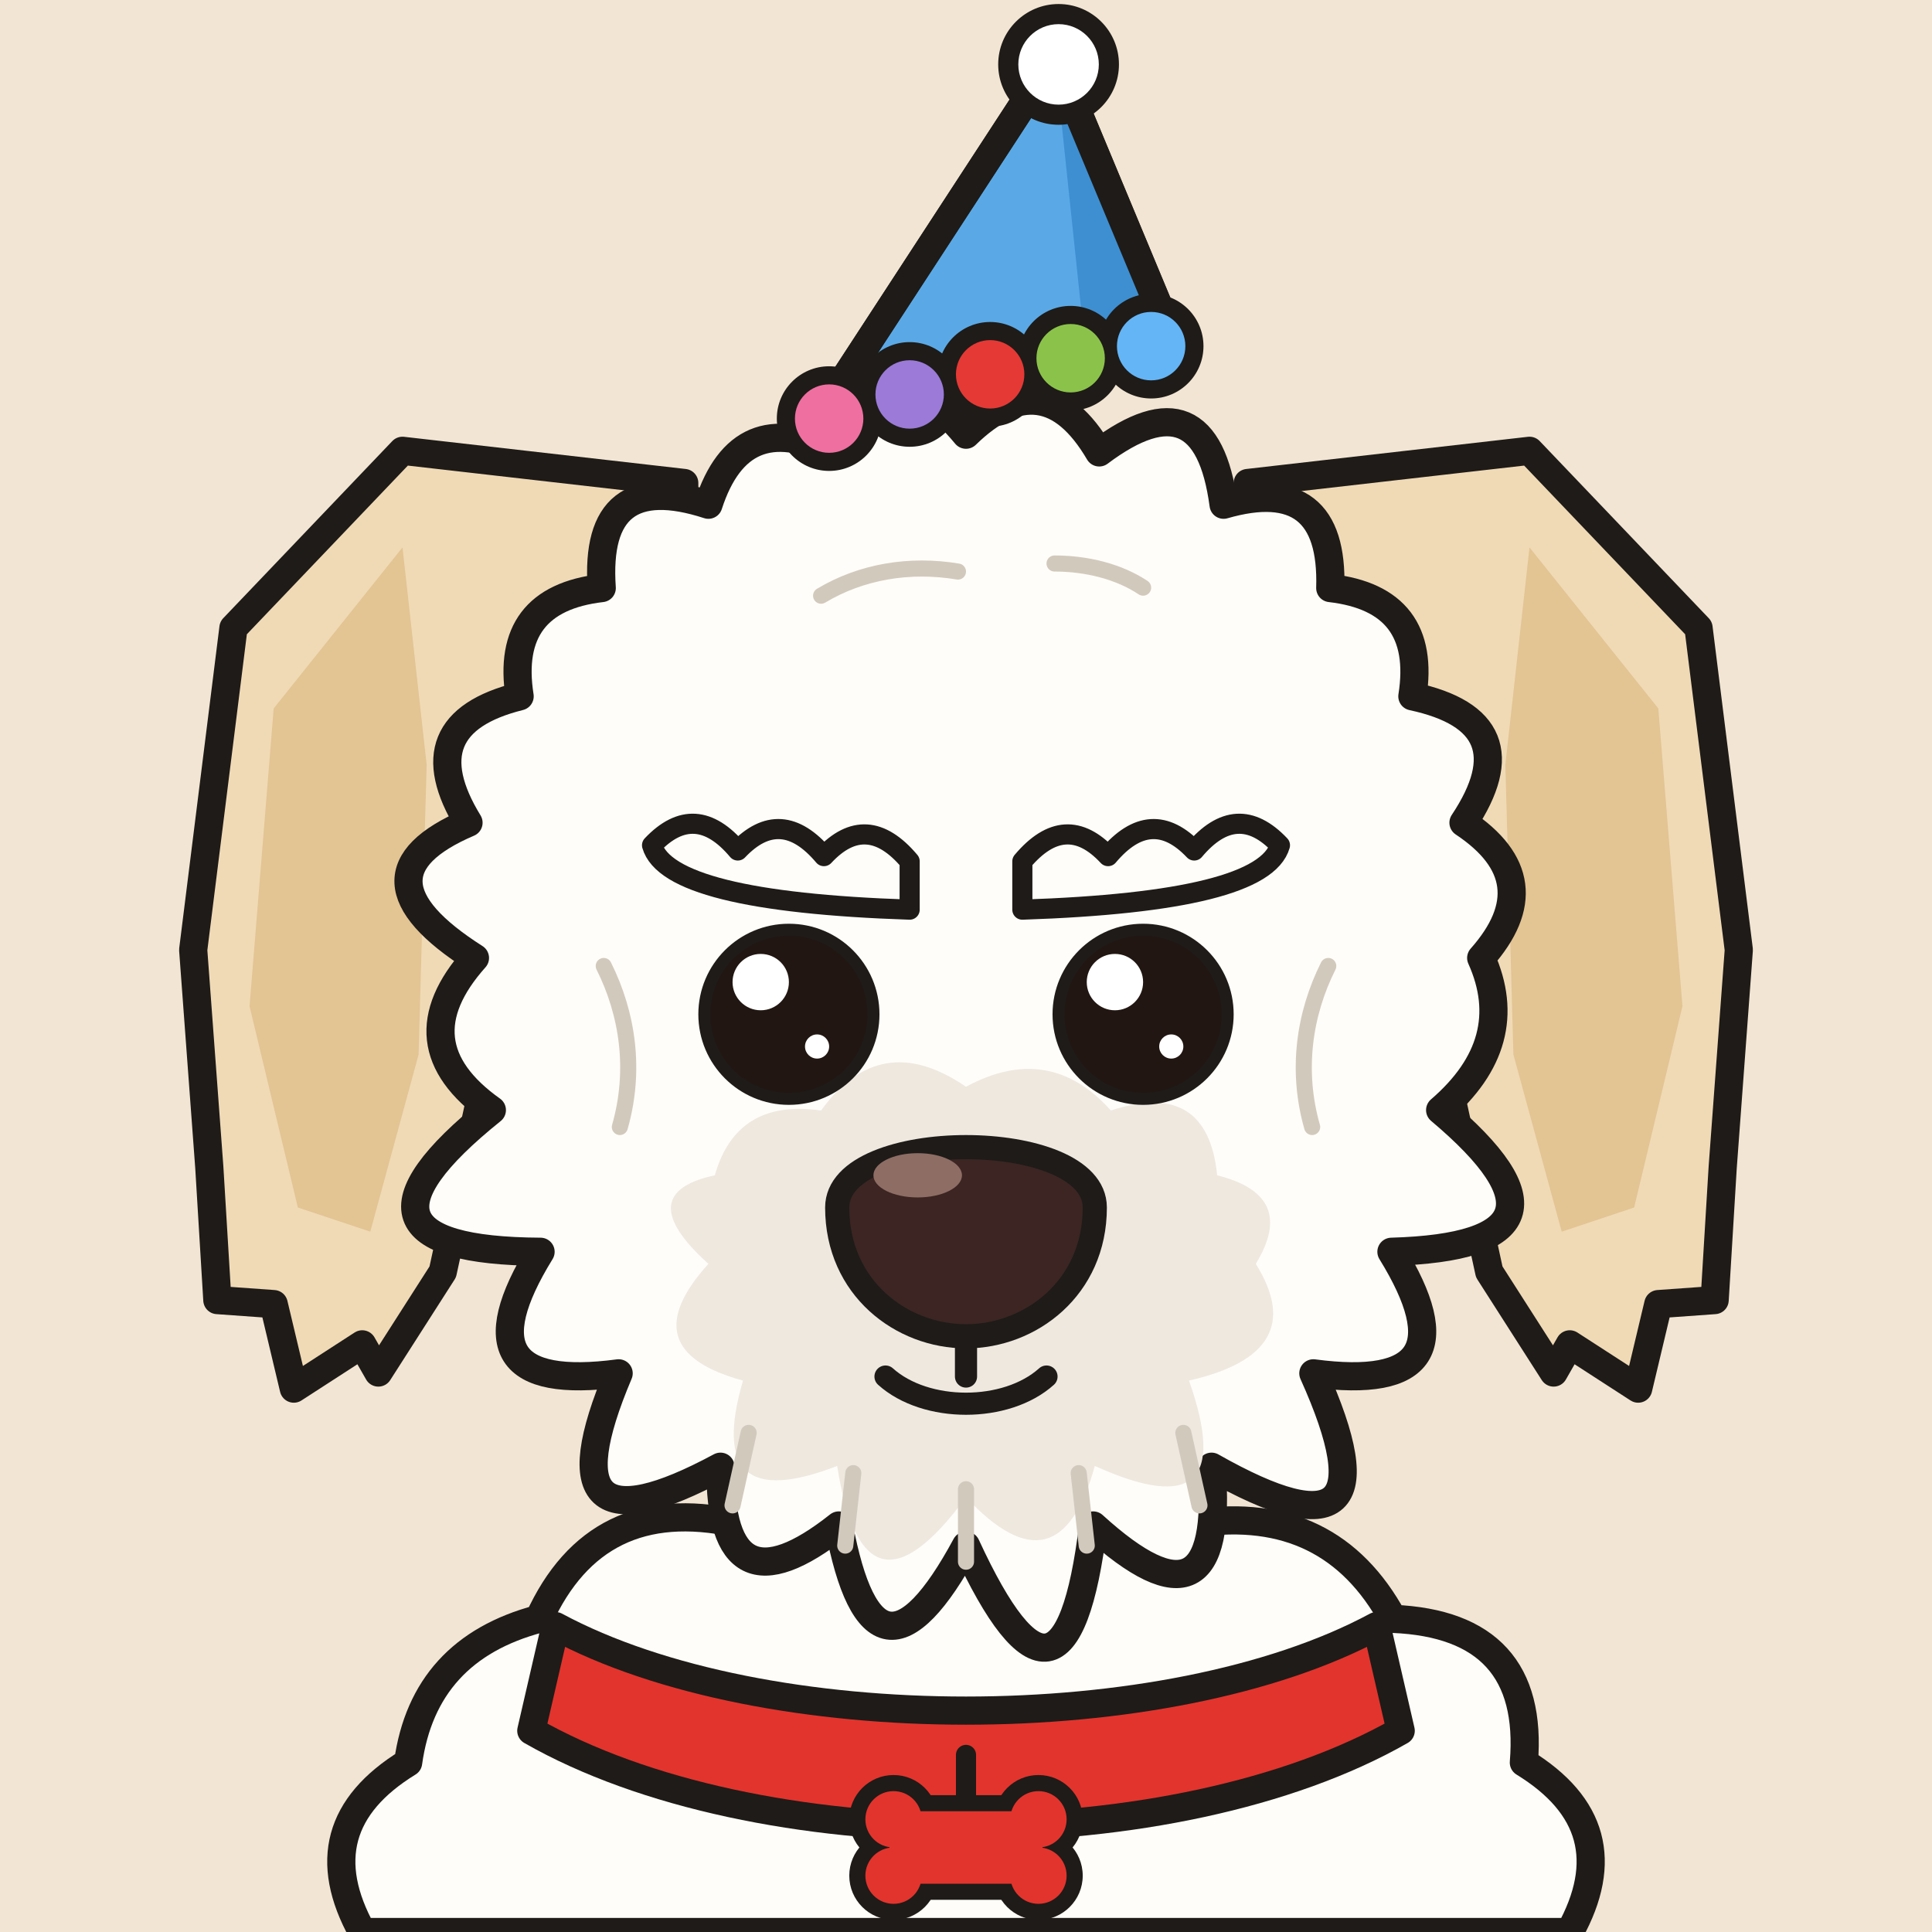
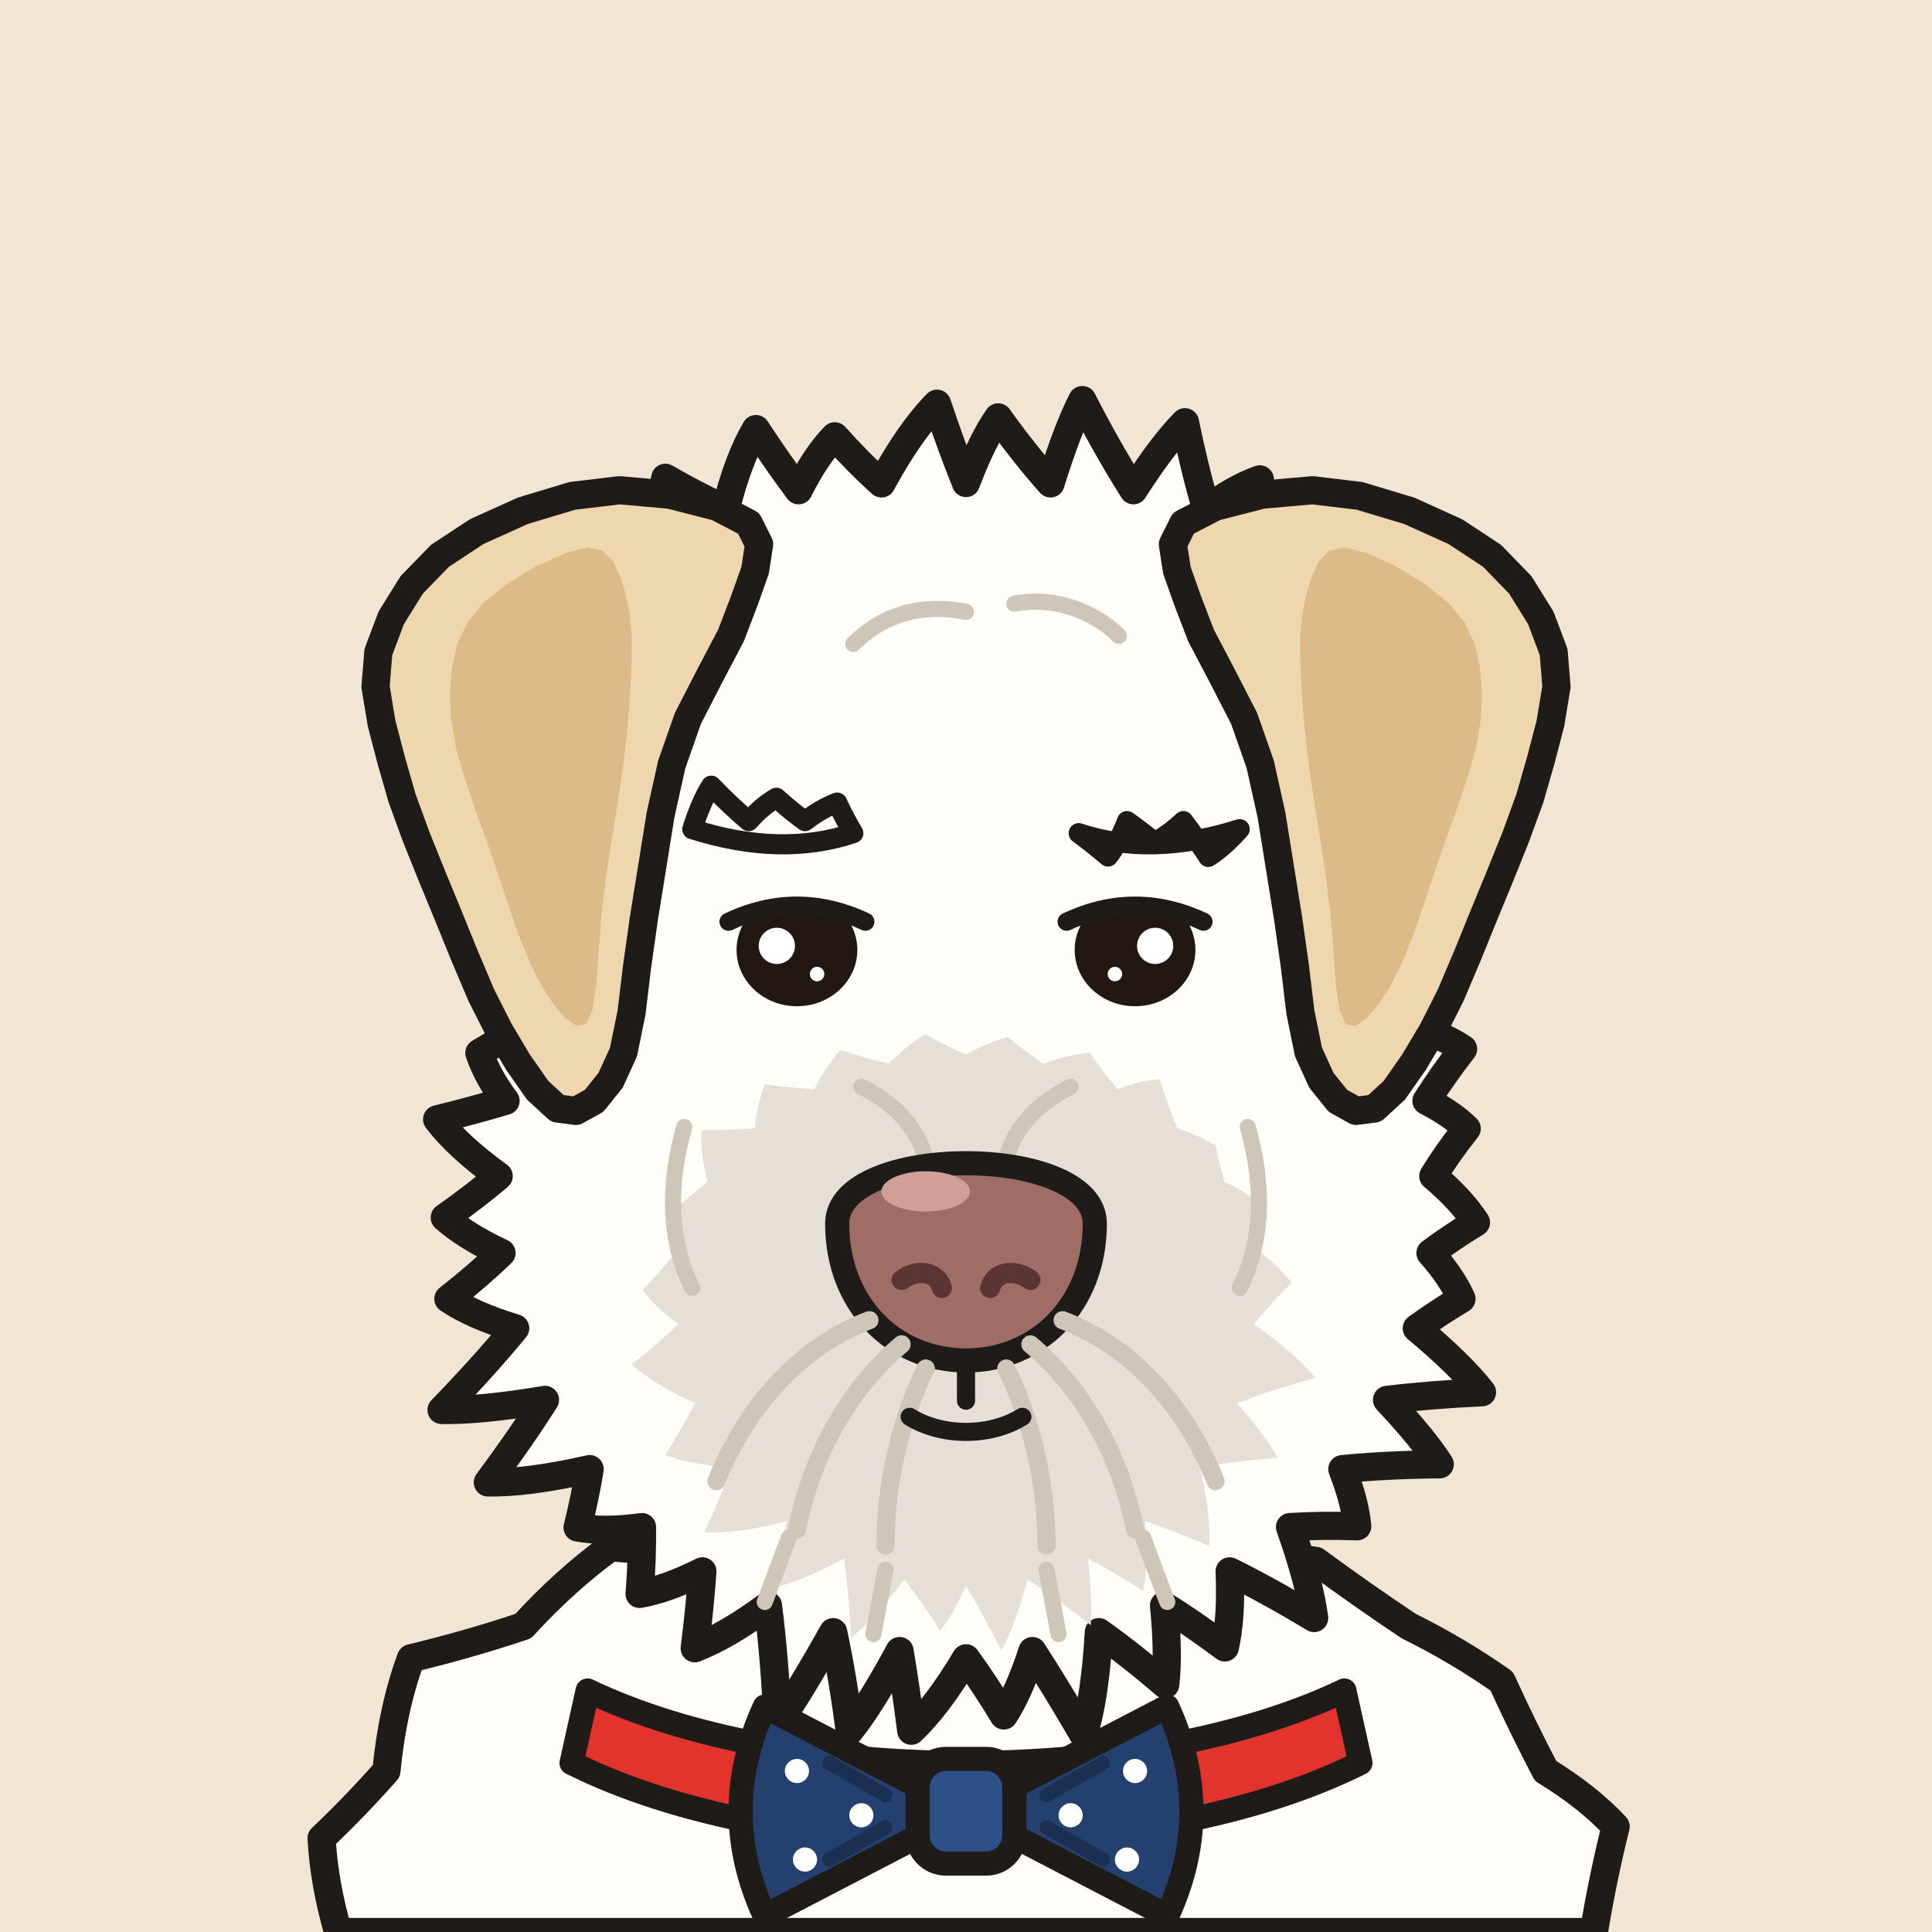
<svg xmlns="http://www.w3.org/2000/svg" viewBox="0 0 480 480" role="img" aria-labelledby="t">
  <rect width="480" height="480" fill="#F2E5D3" />
-   <path d="M90.0 480.0Q75.5 453.8 101.4 437.9Q105.3 409.8 133.9 402.2Q148.1 371.0 182.6 378.4Q208.6 357.3 240.0 370.0Q272.3 351.3 297.4 378.4Q330.6 373.7 346.1 402.2Q381.4 403.7 378.6 437.9Q404.5 453.8 390.0 480.0L390 480L90 480Z" fill="#FFFDF9" stroke="#1E1B18" stroke-width="7" stroke-linejoin="round" />
-   <path d="M138 404C190 432 290 432 342 404L348 430C292 462 188 462 132 430Z" fill="#E2342D" stroke="#1E1B18" stroke-width="7" stroke-linejoin="round" />
-   <path d="M240 436V448" stroke="#1E1B18" stroke-width="5" stroke-linecap="round" />
-   <g fill="#1E1B18">
-     <circle cx="222" cy="452" r="11" />
-     <circle cx="222" cy="466" r="11" />
-     <circle cx="258" cy="452" r="11" />
-     <circle cx="258" cy="466" r="11" />
-     <rect x="218" y="446" width="44" height="26" rx="3" />
-   </g>
-   <g fill="#E2342D">
-     <circle cx="222" cy="452" r="7" />
-     <circle cx="222" cy="466" r="7" />
-     <circle cx="258" cy="452" r="7" />
-     <circle cx="258" cy="466" r="7" />
-     <rect x="221" y="450" width="38" height="18" rx="3" />
+   <path d="M84.0 480.0Q80.5 467.9 79.9 456.7Q88.5 448.5 96.0 440.0Q97.5 424.5 102.1 412.0Q116.6 408.5 130.0 404.0Q140.3 392.7 151.7 384.4Q166.0 385.7 180.0 386.0Q194.7 379.7 209.5 375.8Q224.8 379.3 240.0 382.0Q256.3 375.2 272.4 372.0Q286.2 379.6 300.0 386.0Q313.8 385.8 326.9 387.8Q338.3 396.2 350.0 404.0Q362.3 410.1 373.1 417.7Q378.3 429.1 384.0 440.0Q394.5 446.4 401.4 453.8Q398.1 467.1 396.0 480.0Z" fill="#FFFDF8" stroke="#1E1B18" stroke-width="7" stroke-linejoin="round" />
+   <path d="M146 420C196 444 284 444 334 420L338 438C286 464 194 464 142 438Z" fill="#E2342D" stroke="#1E1B18" stroke-width="6" stroke-linejoin="round" />
+   <path d="M240.0 120.0Q244.0 109.4 248.0 103.7Q254.5 112.8 261.0 120.1Q265.2 106.6 268.9 99.4Q275.2 111.7 281.6 121.8Q288.8 110.5 294.4 104.9Q296.8 116.6 299.7 126.5Q307.1 121.1 313.0 119.1Q314.1 127.1 315.8 133.9Q323.8 130.5 329.6 129.8Q328.8 137.6 328.8 144.6Q337.4 143.1 342.8 143.6Q339.7 151.9 337.7 159.4Q344.6 162.9 349.0 167.2Q345.8 172.5 343.4 177.5Q348.2 181.1 351.2 185.0Q348.7 190.7 346.9 196.2Q353.5 202.0 357.2 207.8Q351.8 211.8 347.5 215.9Q353.7 220.5 357.1 225.3Q351.9 230.5 347.7 235.7Q356.2 238.0 361.0 240.9Q355.1 247.9 350.4 254.8Q358.7 257.3 363.5 260.6Q358.4 267.2 354.4 273.5Q360.8 276.8 364.4 280.4Q359.7 286.3 356.1 292.2Q363.0 298.0 366.7 303.7Q360.5 307.5 355.4 311.3Q360.7 317.3 363.1 322.7Q357.1 326.3 352.0 330.0Q363.0 339.2 368.2 345.9Q355.4 346.5 344.6 347.8Q353.6 357.4 357.7 363.8Q344.8 363.9 333.5 365.0Q336.7 373.3 337.2 379.2Q328.4 378.9 320.5 379.4Q325.4 393.3 326.5 402.0Q315.4 395.3 305.5 390.4Q306.0 402.0 304.3 409.3Q296.4 403.4 289.2 398.9Q290.4 411.2 289.5 418.5Q280.9 411.1 273.0 405.5Q272.1 421.6 269.2 431.0Q262.5 419.5 256.5 410.2Q253.2 420.4 249.4 426.2Q244.6 418.3 240.0 412.0Q232.9 423.9 226.4 430.0Q225.0 419.1 223.5 410.2Q216.4 423.4 211.1 430.0Q209.4 416.7 207.0 405.5Q198.6 420.5 193.2 428.2Q192.5 412.3 190.8 398.9Q180.5 406.5 172.6 409.5Q173.9 399.2 174.5 390.4Q165.5 394.9 158.9 396.0Q159.6 387.2 159.5 379.4Q150.1 380.7 143.5 379.5Q145.4 371.8 146.5 365.0Q131.0 368.5 121.2 368.3Q129.3 357.4 135.4 347.8Q119.2 350.5 109.7 350.3Q120.0 339.7 128.0 330.0Q117.5 326.8 111.4 322.7Q118.8 316.9 124.6 311.3Q115.5 307.0 110.5 302.5Q117.9 297.3 123.9 292.2Q113.8 284.9 108.6 278.1Q117.9 275.8 125.6 273.5Q121.0 267.3 119.1 261.6Q124.8 258.3 129.6 254.8Q126.5 249.2 125.3 243.9Q129.1 239.8 132.3 235.7Q125.9 229.6 122.4 223.5Q128.0 219.7 132.5 215.9Q125.3 211.3 121.5 206.8Q127.8 201.5 133.1 196.2Q128.8 190.3 126.9 184.8Q132.2 181.2 136.6 177.5Q134.6 172.0 134.1 166.9Q138.4 163.3 142.3 159.4Q136.1 152.1 133.5 146.9Q143.0 146.1 151.2 144.6Q150.0 135.3 151.1 128.8Q158.1 131.9 164.2 133.9Q163.9 124.5 165.3 118.7Q173.1 123.2 180.3 126.5Q183.4 114.0 187.8 106.6Q193.3 115.0 198.4 121.8Q202.7 113.2 207.4 108.4Q213.2 114.9 219.0 120.1Q225.9 107.3 232.8 100.3Q236.4 111.1 240.0 120.0Z" fill="#FFFDF8" stroke="#1E1B18" stroke-width="7" stroke-linejoin="round" />
+   <path d="M240.0 262.0Q245.3 259.0 250.4 257.7Q254.8 261.2 259.2 264.3Q265.3 262.0 270.8 261.6Q274.1 266.4 277.7 270.6Q283.5 268.4 288.1 268.1Q290.1 274.5 292.5 280.3Q297.7 282.0 302.0 284.6Q302.9 289.2 304.2 293.6Q309.1 295.8 312.5 298.7Q311.4 304.1 310.8 309.4Q317.3 314.0 320.9 318.7Q315.7 323.9 311.5 329.0Q321.8 336.2 326.8 342.3Q316.2 345.3 307.3 348.6Q314.4 356.6 317.4 362.2Q307.1 363.0 298.1 364.5Q300.9 376.0 300.4 384.1Q291.9 380.4 284.5 377.9Q285.4 388.4 284.0 395.3Q276.8 390.6 270.3 387.2Q271.4 397.7 271.0 403.8Q262.9 397.3 255.3 392.4Q252.3 403.7 248.8 410.1Q244.3 401.2 240.0 394.0Q236.6 401.3 233.6 405.2Q229.2 398.2 224.7 392.4Q217.2 402.2 211.5 406.9Q210.9 396.2 209.7 387.2Q199.1 393.0 191.2 394.7Q193.8 385.6 195.5 377.9Q183.5 381.1 175.0 380.7Q179.0 372.0 181.9 364.5Q171.9 364.0 165.3 361.5Q169.5 354.7 172.7 348.6Q162.8 344.2 156.9 339.0Q163.4 333.9 168.5 329.0Q162.7 324.7 159.7 320.5Q164.9 315.0 169.2 309.4Q167.7 304.5 167.7 300.2Q172.0 296.9 175.8 293.6Q173.9 286.2 174.3 280.8Q181.3 280.8 187.5 280.3Q188.2 273.8 190.1 269.4Q196.4 270.3 202.3 270.6Q205.3 264.7 208.9 260.9Q214.9 262.9 220.8 264.3Q225.2 259.7 229.9 257.0Q235.0 259.8 240.0 262.0Z" fill="#E6DFD5" />
+   <g fill="none" stroke="#CFC6BA" stroke-width="4" stroke-linecap="round">
+     <path d="M170 280c-4 14-4 28 2 40" />
+     <path d="M310 280c4 14 4 28-2 40" />
+     <path d="M196 382l-6 16" />
+     <path d="M220 390l-3 16" />
+     <path d="M260 390l3 16" />
+     <path d="M284 382l6 16" />
+     <path d="M212 160c8-8 18-10 28-8" />
+     <path d="M252 150c10-2 20 2 26 8" />
+     <path d="M214 270c8 4 14 10 16 18" />
+     <path d="M266 270c-8 4-14 10-16 18" />
  </g>
  <g stroke="#1E1B18" stroke-width="7" stroke-linejoin="round">
-     <path d="M170.0 120.0L100.0 112.0L58.0 156.0L48.0 236.0L52.0 290.0L54.0 323.0L68.0 324.0L73.0 345.0L90.0 334.0L94.0 341.0L110.0 316.0L120.0 270.0L124.0 200.0L170.0 150.0Z" fill="#F0DAB6" />
-     <path d="M310.0 120.0L380.0 112.0L422.0 156.0L432.0 236.0L428.0 290.0L426.0 323.0L412.0 324.0L407.0 345.0L390.0 334.0L386.0 341.0L370.0 316.0L360.0 270.0L356.0 200.0L310.0 150.0Z" fill="#F0DAB6" />
+     <path d="M186.0 130.0L178.1 125.9L166.4 122.9L153.9 121.8L142.2 123.2L129.9 126.9L118.4 132.1L109.3 138.1L102.3 145.3L97.2 153.5L94.0 162.0L93.3 170.6L94.8 179.7L97.2 188.9L99.9 198.3L103.4 207.9L107.3 217.6L111.3 227.3L115.4 237.4L119.6 247.3L124.0 256.0L128.7 263.9L133.6 270.9L138.5 275.4L143.1 276.0L147.6 273.5L151.7 268.4L154.9 261.4L156.9 251.6L158.3 240.0L160.0 228.0L162.0 215.6L164.1 202.5L166.9 189.9L170.9 178.5L176.4 167.8L181.6 157.9L184.9 149.3L187.6 141.7L188.6 135.2Z" fill="#EED6AE" />
+     <path d="M294.0 130.0L301.9 125.9L313.6 122.9L326.1 121.8L337.8 123.2L350.1 126.9L361.6 132.1L370.7 138.1L377.7 145.3L382.8 153.5L386.0 162.0L386.7 170.6L385.2 179.7L382.8 188.9L380.1 198.3L376.6 207.9L372.7 217.6L368.7 227.3L364.6 237.4L360.4 247.3L356.0 256.0L351.3 263.9L346.4 270.9L341.5 275.4L336.9 276.0L332.4 273.5L328.3 268.4L325.1 261.4L323.1 251.6L321.7 240.0L320.0 228.0L318.0 215.6L315.9 202.5L313.1 189.9L309.1 178.5L303.6 167.8L298.4 157.9L295.1 149.3L292.4 141.7L291.4 135.2Z" fill="#EED6AE" />
  </g>
-   <path d="M100.0 136.0L68.0 176.0L62.0 250.0L74.0 300.0L92.0 306.0L104.0 262.0L106.0 190.0Z" fill="#E3C493" />
-   <path d="M380.0 136.0L412.0 176.0L418.0 250.0L406.0 300.0L388.0 306.0L376.0 262.0L374.0 190.0Z" fill="#E3C493" />
-   <path d="M368.0 238.0Q377.4 258.9 357.8 275.8Q397.8 309.5 345.7 311.0Q367.7 346.7 326.3 341.2Q349.0 391.6 301.0 364.4Q304.6 409.0 271.6 379.0Q264.5 437.1 240.0 384.0Q217.2 426.2 208.4 379.0Q178.7 402.5 179.0 364.4Q133.5 388.9 153.7 341.2Q112.3 346.7 134.3 311.0Q78.8 310.7 122.2 275.8Q99.0 259.3 118.0 238.0Q85.8 217.5 116.4 204.4Q101.4 179.9 129.1 173.0Q125.3 148.9 149.5 146.1Q147.4 116.1 176.0 125.4Q183.9 101.0 206.9 112.4Q219.9 83.7 240.0 108.0Q259.4 89.1 273.1 112.4Q299.6 92.5 304.0 125.4Q331.4 117.5 330.5 146.1Q354.7 148.9 350.9 173.0Q380.3 179.3 363.6 204.4Q385.1 218.7 368.0 238.0Z" fill="#FFFDF9" stroke="#1E1B18" stroke-width="7" stroke-linejoin="round" />
-   <path d="M312.0 314.0Q325.8 336.1 295.4 343.0Q308.8 380.9 272.0 364.2Q263.1 396.7 240.0 372.0Q214.6 406.5 208.0 364.2Q174.6 377.2 184.6 343.0Q156.6 335.4 176.0 314.0Q156.6 296.5 177.6 292.0Q183.0 272.9 204.0 275.9Q218.7 255.4 240.0 270.0Q260.7 258.8 276.0 275.9Q300.0 268.0 302.4 292.0Q322.4 297.0 312.0 314.0Z" fill="#EEE8DF" />
-   <g fill="none" stroke="#D2C9BD" stroke-width="4" stroke-linecap="round">
-     <path d="M150 240c6 12 8 26 4 40" />
-     <path d="M330 240c-6 12-8 26-4 40" />
-     <path d="M186 356l-4 18" />
-     <path d="M212 366l-2 18" />
-     <path d="M240 370v18" />
-     <path d="M268 366l2 18" />
-     <path d="M294 356l4 18" />
-     <path d="M204 148c10-6 22-8 34-6" />
-     <path d="M262 140c8 0 16 2 22 6" />
+   <path d="M146.0 136.0L140.5 137.4L133.4 140.6L126.1 145.0L120.0 149.9L116.1 154.7L113.6 160.0L112.3 165.9L111.8 172.1L112.1 178.8L113.3 186.0L115.6 193.7L118.3 201.7L121.1 209.5L123.7 217.1L126.4 225.1L129.1 232.9L131.9 239.7L134.6 245.0L137.5 249.5L140.5 253.0L143.3 254.9L145.6 254.5L147.2 251.0L148.1 244.7L148.7 236.6L149.4 227.7L150.4 219.1L151.8 209.8L153.4 199.8L154.9 189.9L155.9 180.9L156.5 173.0L156.9 165.6L157.0 158.8L156.5 152.9L155.5 147.8L154.1 143.2L152.3 139.4L149.7 136.8Z" fill="#DDBB86" />
+   <path d="M334.0 136.0L339.5 137.4L346.6 140.6L353.9 145.0L360.0 149.9L363.9 154.7L366.4 160.0L367.7 165.9L368.2 172.1L367.9 178.8L366.7 186.0L364.4 193.7L361.7 201.7L358.9 209.5L356.3 217.1L353.6 225.1L350.9 232.9L348.1 239.7L345.4 245.0L342.5 249.5L339.5 253.0L336.7 254.9L334.4 254.5L332.8 251.0L331.9 244.7L331.3 236.6L330.6 227.7L329.6 219.1L328.2 209.8L326.6 199.8L325.1 189.9L324.1 180.9L323.5 173.0L323.1 165.6L323.0 158.8L323.5 152.9L324.5 147.8L325.9 143.2L327.7 139.4L330.3 136.8Z" fill="#DDBB86" />
+   <ellipse cx="198" cy="236" rx="15" ry="14" fill="#231711" />
+   <circle cx="193" cy="235" r="4.5" fill="#FFFFFF" />
+   <circle cx="203" cy="242" r="1.8" fill="#FFFFFF" />
+   <path d="M178 228Q198 221 218 228L220 212Q198 204 176 212Z" fill="#FFFDF8" />
+   <path d="M181 229Q198 221 215 229" fill="none" stroke="#1E1B18" stroke-width="4.5" stroke-linecap="round" />
+   <ellipse cx="282" cy="236" rx="15" ry="14" fill="#231711" />
+   <circle cx="287" cy="235" r="4.5" fill="#FFFFFF" />
+   <circle cx="277" cy="242" r="1.8" fill="#FFFFFF" />
+   <path d="M262 228Q282 221 302 228L304 212Q282 204 260 212Z" fill="#FFFDF8" />
+   <path d="M265 229Q282 221 299 229" fill="none" stroke="#1E1B18" stroke-width="4.5" stroke-linecap="round" />
+   <g fill="#FFFDF8" stroke="#1E1B18" stroke-width="5" stroke-linejoin="round">
+     <path d="M172.0 206.0Q174.2 199.1 176.7 195.2Q181.4 200.1 186.0 204.0Q189.4 200.2 192.9 198.2Q196.4 201.4 200.0 204.0Q204.2 200.8 208.0 199.4Q209.9 203.5 212.0 207.0Q194 213 172 206Z" />
+     <path d="M308.0 206.0Q303.9 210.6 300.2 212.9Q297.1 208.1 294.0 204.0Q290.4 207.4 286.8 209.2Q283.4 206.4 280.0 204.0Q277.9 209.5 275.3 212.8Q271.5 209.6 268.0 207.0Q286 213 308 206Z" />
  </g>
-   <g fill="#211611" stroke="#1E1B18" stroke-width="3">
-     <circle cx="196" cy="252" r="21" />
-     <circle cx="284" cy="252" r="21" />
+   <path d="M208 304C208 284 272 284 272 304C272 324 258 338 240 338C222 338 208 324 208 304Z" fill="#A06C66" stroke="#1E1B18" stroke-width="6" stroke-linejoin="round" />
+   <ellipse cx="230" cy="296" rx="11" ry="5" fill="#CF9F98" />
+   <path d="M224 318c4-3 9-2 10 2M256 318c-4-3-9-2-10 2" fill="none" stroke="#5A3533" stroke-width="5" stroke-linecap="round" />
+   <g fill="none" stroke="#CFC6BA" stroke-width="4.5" stroke-linecap="round">
+     <path d="M224 334c-12 10-22 26-26 46" />
+     <path d="M230 340c-6 12-10 28-10 44" />
+     <path d="M216 328c-16 6-30 20-38 40" />
+     <path d="M256 334c12 10 22 26 26 46" />
+     <path d="M250 340c6 12 10 28 10 44" />
+     <path d="M264 328c16 6 30 20 38 40" />
+   </g>
+   <path d="M240 338v10M226 352c8 5 20 5 28 0" fill="none" stroke="#1E1B18" stroke-width="4.5" stroke-linecap="round" />
+   <g stroke="#1E1B18" stroke-width="6" stroke-linejoin="round">
+     <path d="M240 450L190 424Q178 450 190 476Z" fill="#24406E" />
+     <path d="M240 450L290 424Q302 450 290 476Z" fill="#24406E" />
+   </g>
+   <g fill="none" stroke="#1A2F52" stroke-width="3.5" stroke-linecap="round">
+     <path d="M206 438l14 8M206 462l14-8" />
+     <path d="M274 438l-14 8M274 462l-14-8" />
  </g>
  <g fill="#FFFFFF">
-     <circle cx="189" cy="244" r="7" />
-     <circle cx="203" cy="260" r="3" />
-     <circle cx="277" cy="244" r="7" />
-     <circle cx="291" cy="260" r="3" />
+     <circle cx="198" cy="440" r="3" />
+     <circle cx="200" cy="462" r="3" />
+     <circle cx="214" cy="451" r="3" />
+     <circle cx="282" cy="440" r="3" />
+     <circle cx="280" cy="462" r="3" />
+     <circle cx="266" cy="451" r="3" />
  </g>
-   <g fill="#FFFDF9" stroke="#1E1B18" stroke-width="5" stroke-linejoin="round">
-     <path d="M226.0 214.0Q215.3 201.3 204.7 212.7Q194.0 200.0 183.3 211.3Q172.7 198.7 162.0 210.0Q166.0 224.0 226.0 226.0Z" />
-     <path d="M254.0 214.0Q264.7 201.3 275.3 212.7Q286.0 200.0 296.7 211.3Q307.3 198.7 318.0 210.0Q314.0 224.0 254.0 226.0Z" />
-   </g>
-   <path d="M208 300C208 280 272 280 272 300C272 320 256 332 240 332C224 332 208 320 208 300Z" fill="#3C2522" stroke="#1E1B18" stroke-width="6" stroke-linejoin="round" />
-   <ellipse cx="228" cy="292" rx="11" ry="5.5" fill="#8E6D65" />
-   <path d="M240 332v10M220 342c10 9 30 9 40 0" fill="none" stroke="#1E1B18" stroke-width="5.5" stroke-linecap="round" />
-   <path d="M202 106L262 14L292 86Z" fill="#5AA9E6" stroke="#1E1B18" stroke-width="7" stroke-linejoin="round" />
-   <path d="M262 14L292 86L270 90Z" fill="#3E8FD1" />
-   <path d="M202 106L262 14L292 86Z" fill="none" stroke="#1E1B18" stroke-width="7" stroke-linejoin="round" />
-   <g fill="#1E1B18">
-     <circle cx="263" cy="16" r="15" />
-     <circle cx="206" cy="104" r="13" />
-     <circle cx="226" cy="98" r="13" />
-     <circle cx="246" cy="93" r="13" />
-     <circle cx="266" cy="89" r="13" />
-     <circle cx="286" cy="86" r="13" />
-   </g>
-   <circle cx="263" cy="16" r="10" fill="#FFFFFF" />
-   <circle cx="206" cy="104" r="8.5" fill="#EF6FA0" />
-   <circle cx="226" cy="98" r="8.5" fill="#9B7AD8" />
-   <circle cx="246" cy="93" r="8.5" fill="#E53935" />
-   <circle cx="266" cy="89" r="8.5" fill="#8BC34A" />
-   <circle cx="286" cy="86" r="8.5" fill="#64B5F6" />
+   <rect x="228" y="437" width="24" height="26" rx="7" fill="#2E5089" stroke="#1E1B18" stroke-width="6" />
</svg>
